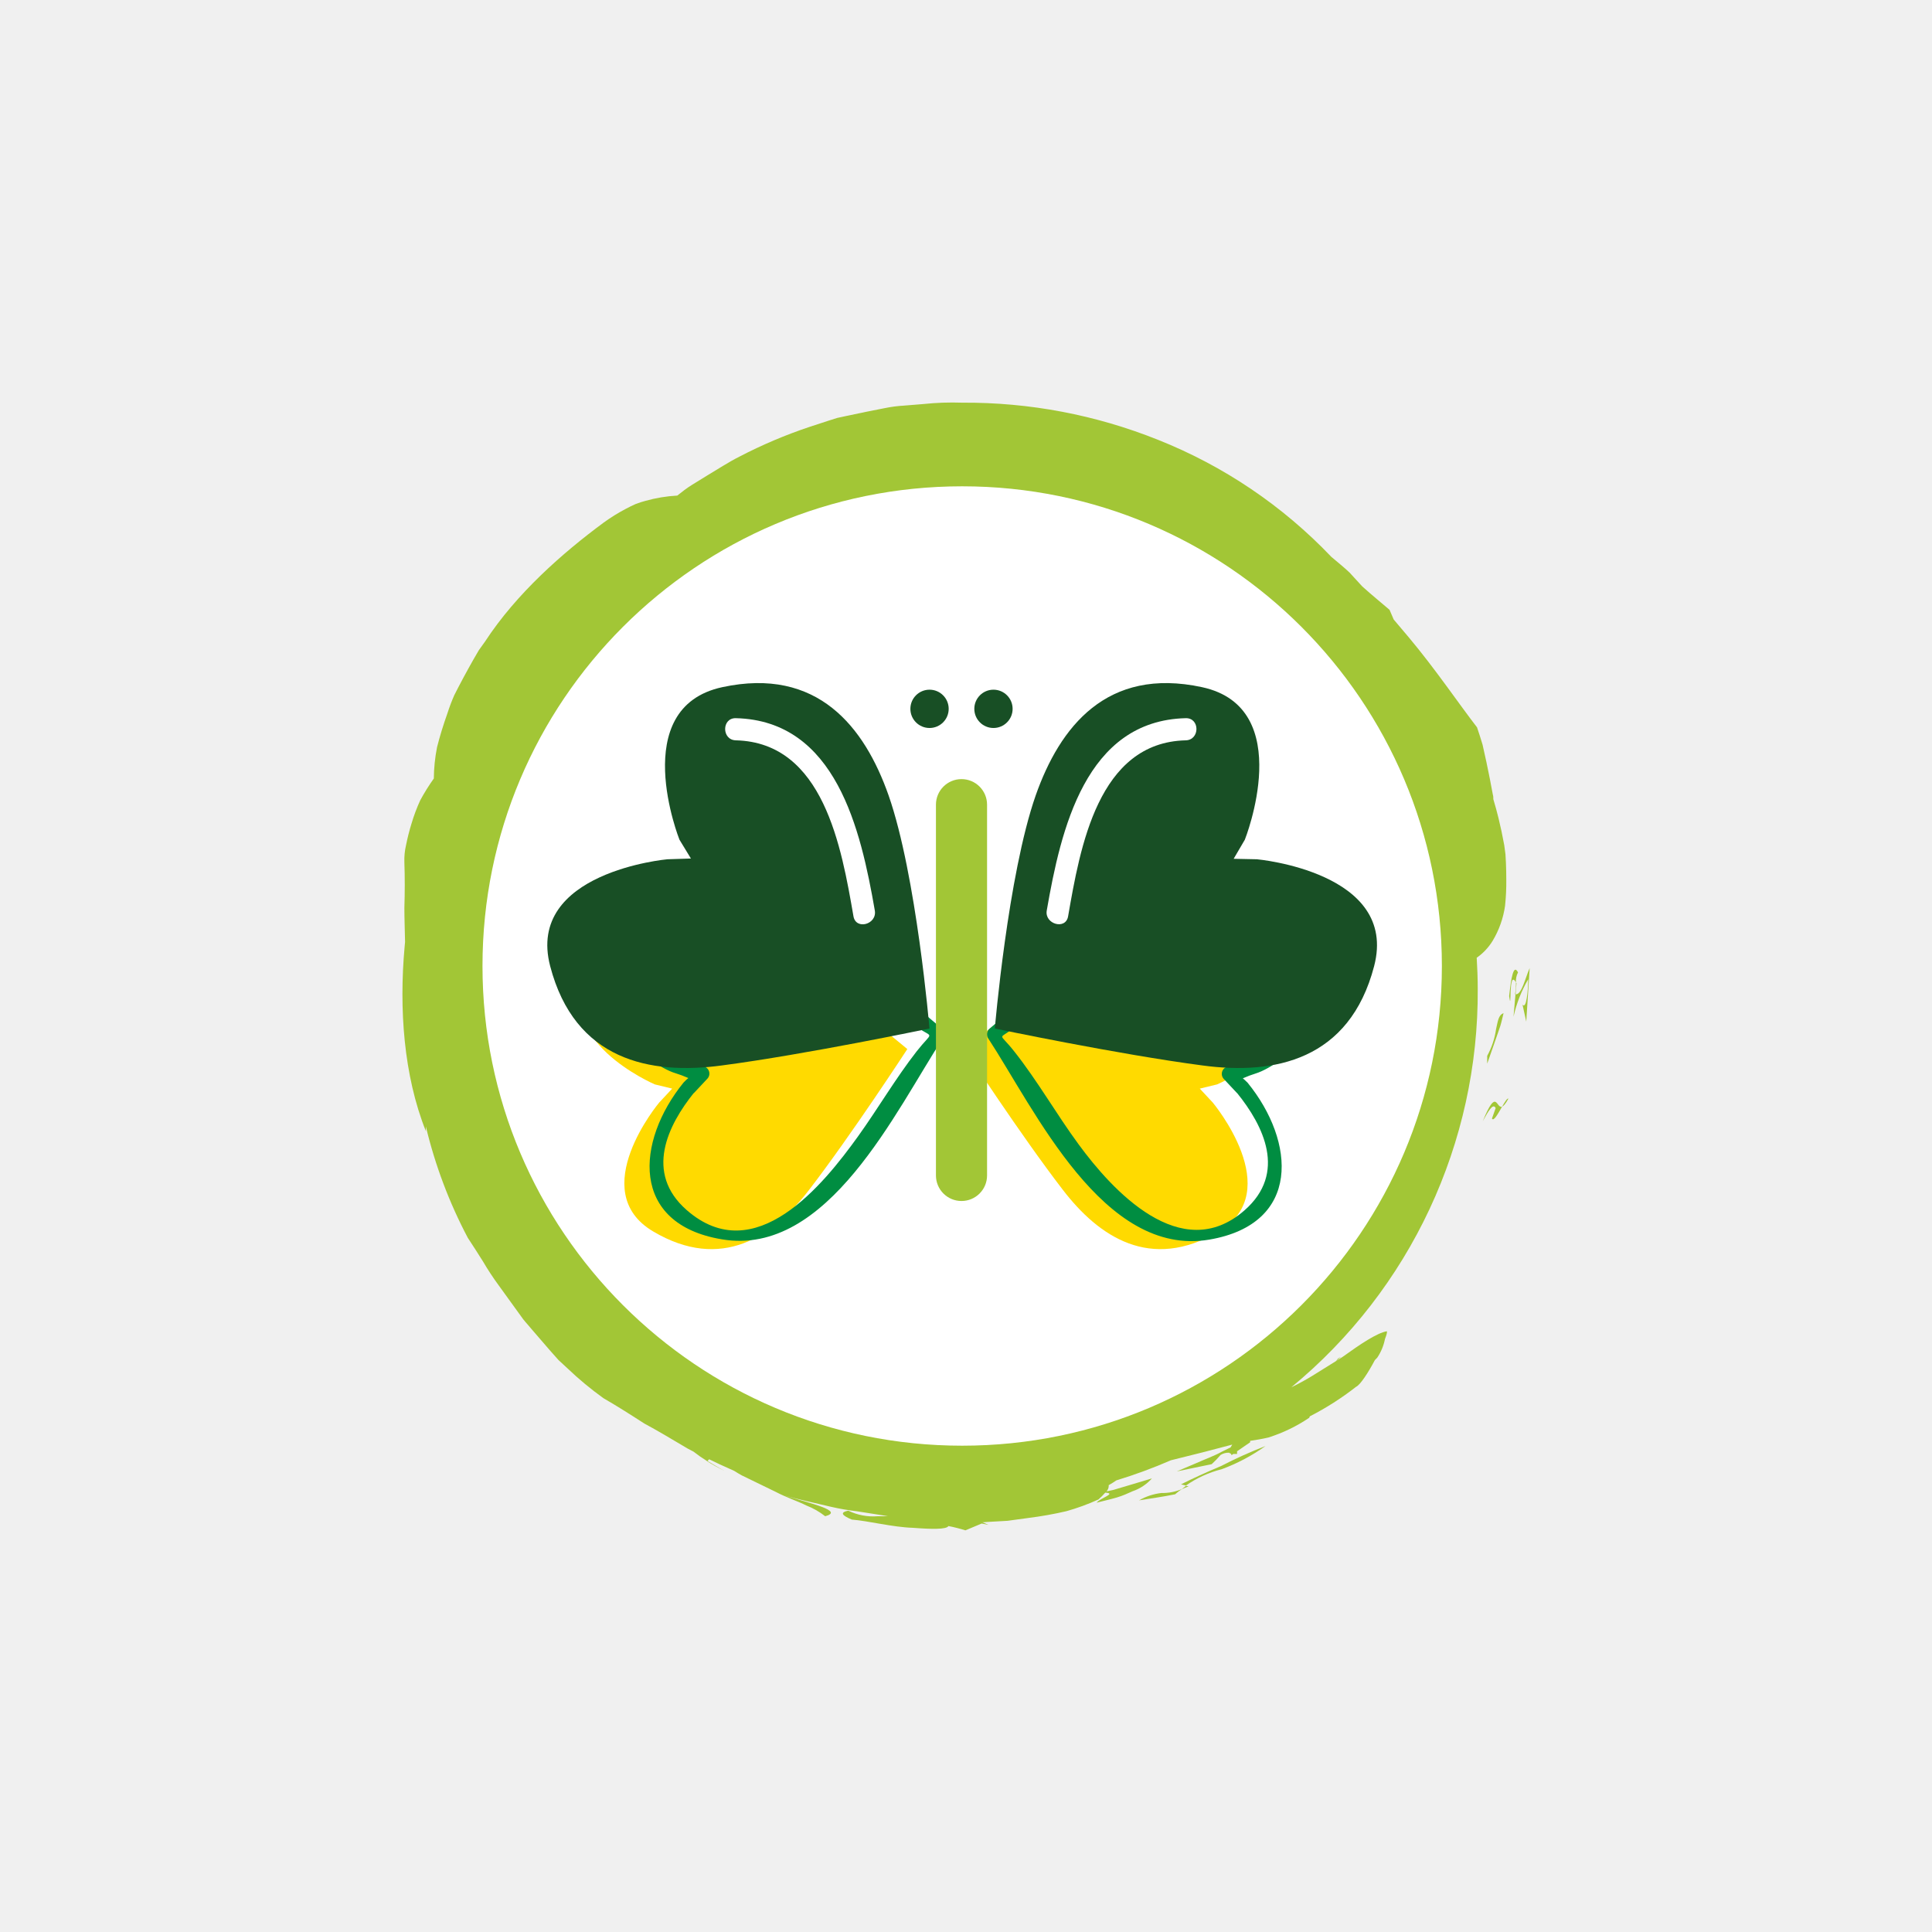
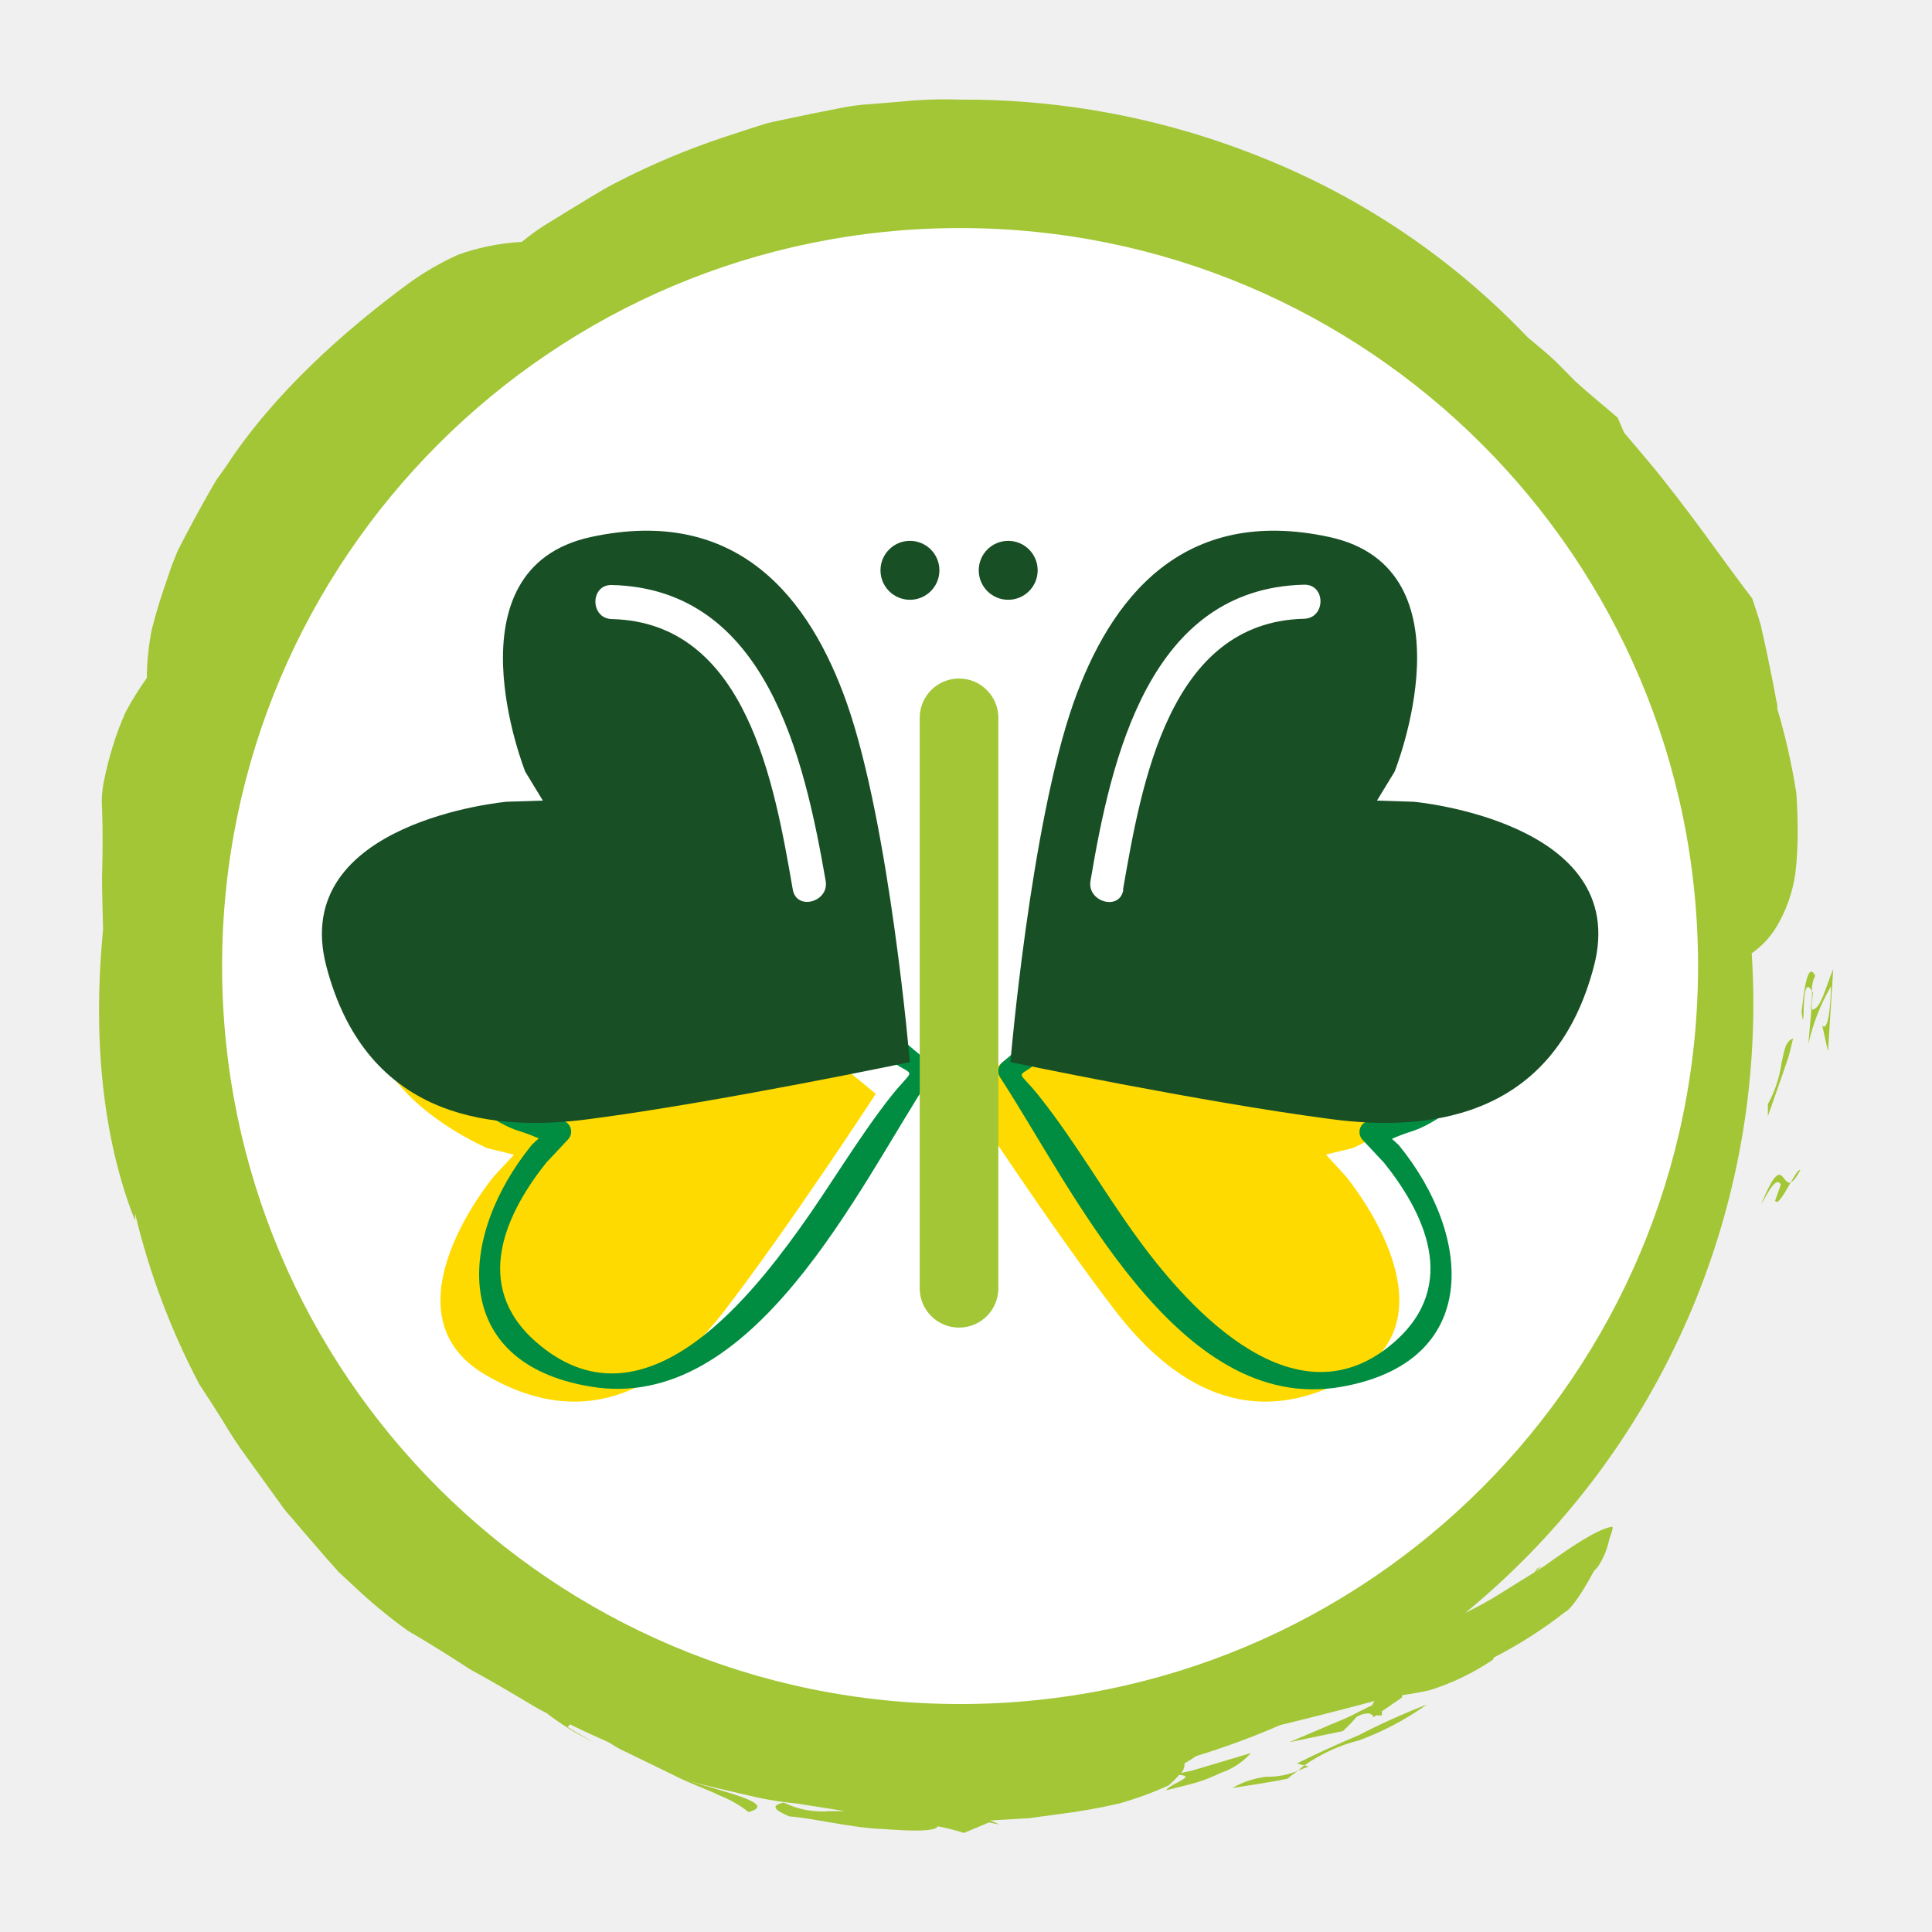
- <svg xmlns="http://www.w3.org/2000/svg" id="Layer_1" data-name="Layer 1" viewBox="0 0 283.46 283.46">
+ <svg xmlns="http://www.w3.org/2000/svg" id="Layer_1" data-name="Layer 1" viewBox="0 0 184.25 184.25">
  <defs>
    <style>.cls-1{fill:#a2c636;}.cls-2{fill:#fff;}.cls-3{fill:#ffda00;}.cls-4{fill:#008d41;}.cls-5{fill:#184f25;}</style>
  </defs>
-   <path class="cls-1" d="M222.42,144.13c0,.5,0,1.07-.14,1.75,0,0,.05,0,.08,0l.14-1.61Z" />
-   <path class="cls-1" d="M222.35,145.88l-.29,3.29a19.28,19.28,0,0,1,2.15-5.49c0,1.72-.28,4.48-.83,3.71l.55,2.5.5-7.85C223.77,143.51,223.25,146,222.35,145.88Z" />
-   <path class="cls-1" d="M221.42,146.15c.41,2.85-.16-4.14,1-2a2.74,2.74,0,0,1,.3-1.48C222.06,141.36,221.71,143.48,221.42,146.15Z" />
-   <path class="cls-1" d="M220.39,162.36c.22-.09.51-.41.92-1.17C221.14,161.09,220.78,161.68,220.39,162.36Z" />
-   <path class="cls-1" d="M217.55,164.5c.75-1.36,1.5-2.75,1.89-1.92l-.54,1.52c.23.52.9-.72,1.49-1.74C219.5,162.73,219.62,159.43,217.55,164.5Z" />
-   <path class="cls-1" d="M218.2,154.91l0,1.15,1.28-3.66.64-1.86c.19-.62.32-1.26.48-1.89-.77.28-.83,1.18-1.1,2.34A11.5,11.5,0,0,1,218.2,154.91Z" />
-   <path class="cls-1" d="M174.4,218.06,174,218l-.62.5C173.69,218.35,174,218.24,174.4,218.06Z" />
-   <path class="cls-1" d="M167.12,220.13c1.75-.28,3.53-.53,5.29-.89.34-.31.64-.52,1-.77a7.15,7.15,0,0,1-3,.58A8.48,8.48,0,0,0,167.12,220.13Z" />
-   <path class="cls-1" d="M173.28,217.78l.71.18a16,16,0,0,1,5.26-2.4,27.51,27.51,0,0,0,6.42-3.4,65.62,65.62,0,0,0-6.53,2.94C177,216,175,216.91,173.28,217.78Z" />
-   <path class="cls-1" d="M216.81,145.06c0-1.53-.06-3-.15-4.54a8.32,8.32,0,0,0,2.33-2.47,13.69,13.69,0,0,0,1.83-5.16A33.11,33.11,0,0,0,221,129q0-1.11-.05-2.37l-.07-1.29L220.7,124q-.36-2-.85-4c-.23-.91-.47-1.83-.75-2.74,0-.24,0-.47-.08-.71-.27-1.51-.59-3.1-.94-4.76l-.56-2.53c-.24-.84-.53-1.68-.81-2.54-2.7-3.5-6.11-8.55-10-13.19l-2.23-2.64-.61-1.42c-1-.87-2.54-2.11-4-3.43L198,84c-.92-.87-1.86-1.6-2.67-2.3a71.64,71.64,0,0,0-25.4-17.16,75.89,75.89,0,0,0-28.76-5.46,40.88,40.88,0,0,0-5.69.2l-2.84.23a19.66,19.66,0,0,0-2.83.37q-2.81.54-5.59,1.14l-1.39.3-1.36.43-2.69.88A71.27,71.27,0,0,0,108.48,67c-1.63.82-3.16,1.84-4.7,2.75l-2.27,1.4c-.75.46-1.43,1-2.14,1.56a21.71,21.71,0,0,0-4.65.77,13.83,13.83,0,0,0-1.46.47q-.72.32-1.49.73a26.59,26.59,0,0,0-3.21,2c-6,4.43-12.79,10.39-17.39,17.44l-.91,1.27-.78,1.34q-.76,1.34-1.47,2.66T66.65,102a27.24,27.24,0,0,0-1,2.64c-.62,1.75-1.14,3.43-1.53,5a24.76,24.76,0,0,0-.47,4.58,30.77,30.77,0,0,0-2,3.21,26,26,0,0,0-1.27,3.39,31.67,31.67,0,0,0-.8,3.15,9.51,9.51,0,0,0-.25,2.58c.08,2.2.07,4.42,0,6.65,0,1.63.07,3.29.1,5l-.07.76c-.81,9-.16,18.75,3.12,27,0-.17,0-.43,0-.69a69.64,69.64,0,0,0,6.16,16.35q1.13,1.71,2.23,3.47a40.21,40.21,0,0,0,2.28,3.47l2.42,3.35,1.2,1.66c.42.53.88,1,1.31,1.54l2.59,3,1.27,1.43,1.36,1.26a49.32,49.32,0,0,0,5.22,4.33c2.14,1.24,4.1,2.49,6,3.72,2,1.08,3.81,2.16,5.61,3.23a17.15,17.15,0,0,0,1.62.9,21.66,21.66,0,0,0,1.93,1.35l.09.07h0a25.94,25.94,0,0,0,2.51,1.39c-.94-.5-1.74-1-2.47-1.43l.23-.26,1.59.76,2.08.94c.37.22.71.45,1.09.65l5,2.43c1.62.85,3.22,1.36,4.5,2a10.79,10.79,0,0,1,2.77,1.58c2.8-.76-2-1.85-6.08-3.07,2.15.61,4.56,1.12,7,1.7a34.44,34.44,0,0,0,3.72.64l3.69.58.88.15c-.52,0-1,0-1.5,0a8.37,8.37,0,0,1-4.33-.82c-1.27.27-.92.7.52,1.31,2.5.2,6,1.12,9,1.21,2.74.21,4.91.25,5.18-.26h0a22.17,22.17,0,0,1,2.49.63l2.39-1,1,.2a9.11,9.11,0,0,0-.9-.38l.7-.05,3-.17,3-.41a54.69,54.69,0,0,0,5.63-1,32.83,32.83,0,0,0,4.7-1.72,10,10,0,0,0,1-1c1.75.11-.78.79-1.26,1.47,1-.26,2-.48,2.92-.75s1.67-.62,2.36-.93a6.72,6.72,0,0,0,2.83-1.88l-3.78,1.13-1.88.56-1,.21a1.23,1.23,0,0,0,.32-.91c.39-.22.77-.46,1.12-.7a74.62,74.62,0,0,0,8-2.95c3.32-.81,6.21-1.55,9-2.3-.08.14-.16.28-.24.41l-1.26.62c-1.18.66-2.6,1.15-3.78,1.69l-2.85,1.21,5.12-1.06a15.24,15.24,0,0,0,1.3-1.35,2.15,2.15,0,0,1,1.26-.33.45.45,0,0,0,.24.13.62.62,0,0,1,.11.23l.26-.18a5,5,0,0,0,.55,0l0-.39,1.92-1.32c0-.1,0-.16,0-.21.85-.13,1.72-.27,2.67-.49a23.13,23.13,0,0,0,6-2.9c0-.06.06-.14.09-.21a42.49,42.49,0,0,0,6.78-4.33c.62-.28,1.79-2.09,2.76-3.92l.35-.36a7.53,7.53,0,0,0,1.13-2.73c.23-.6.35-1,.27-1.14-1.46.25-3.91,1.91-6.5,3.77l-.87.55.65-.58a4.2,4.2,0,0,1-.45.27l-.26.35c-1.07.67-2.17,1.34-3.21,2a33.75,33.75,0,0,1-3.37,1.86A75.07,75.07,0,0,0,216.81,145.06Z" />
-   <path class="cls-1" d="M181.37,211.67v-.16h0l.62-.11Z" />
-   <circle class="cls-2" cx="141.17" cy="141.73" r="70.38" />
-   <path class="cls-3" d="M177.93,161.76s10.9,13,.88,18.92-17.6.76-22.88-6.12c-6.16-8-14.4-20.64-14.4-20.64s14-11.85,23.14-16.22c7.8-3.75,16.85-4.89,23.17,4.91s-9.26,16.49-9.26,16.49l-2.55.62Z" />
-   <path class="cls-3" d="M96.72,161.76s-10.9,13-.88,18.92,17.6.76,22.88-6.12c6.16-8,14.4-20.64,14.4-20.64s-14-11.85-23.14-16.22c-7.8-3.75-16.85-4.89-23.17,4.91s9.26,16.49,9.26,16.49l2.55.62Z" />
-   <path class="cls-4" d="M181.5,160.36c3.87,4.79,7.36,11.73,1.09,17.22-9.31,8.15-19.45-3-24.35-9.7-3.25-4.42-6-9.28-9.41-13.59-2.35-3-2.36-1.6-.13-3.48,7.72-6.51,18.74-16.11,29.24-16.72,12.69-.74,18.55,12.89,8.21,19.81a17.56,17.56,0,0,1-6.1,2.61,1.09,1.09,0,0,0-.48,1.81l1.92,2.05c1,1,2.48-.51,1.53-1.53-2.09-2.23-2,.09-.51-.7a16.75,16.75,0,0,1,1.66-.62c2.38-.73,5.42-3.19,7.09-5,5.26-5.68,3.83-12.3-2-17.16-14-11.56-33.77,6.92-44.14,15.62a1.09,1.09,0,0,0-.17,1.31c6.92,10.57,16.93,32.26,32.5,29.58,13.5-2.32,12.61-14.39,5.61-23C182.15,157.75,180.63,159.29,181.5,160.36Z" />
-   <path class="cls-4" d="M100.29,158.83c-7,8.63-7.89,20.75,5.61,23,15.57,2.64,25.57-19,32.49-29.58a1.09,1.09,0,0,0-.17-1.31c-10.4-8.73-30.17-27.2-44.14-15.62-5.88,4.87-7.26,11.45-2,17.16,1.64,1.8,4.74,4.32,7.09,5a16.13,16.13,0,0,1,1.66.62c1.53.79,1.58-1.53-.51.7-1,1,.58,2.55,1.53,1.53l1.92-2.05a1.09,1.09,0,0,0-.48-1.81,17.41,17.41,0,0,1-6.1-2.61c-9.39-6.27-5.54-19.08,6.12-20s22.51,10.8,31.32,16.9c2.35,1.63,2.27.43-.13,3.48-3.12,4-5.7,8.44-8.65,12.54-5,6.94-15.07,19.55-25.11,10.75-6.22-5.45-2.76-12.44,1.09-17.22C102.69,159.29,101.17,157.75,100.29,158.83Z" />
-   <path class="cls-5" d="M97.92,126.07s-20.81,1.86-17.2,15.68,14.64,16,25.2,14.57c12.33-1.62,30.45-5.42,30.45-5.42s-1.9-22.5-6-34.21c-3.52-10-10.4-18.89-24.4-15.87s-6.28,22.38-6.28,22.38l1.68,2.76Z" />
-   <path class="cls-5" d="M184.41,126.07s20.81,1.86,17.2,15.68-14.64,16-25.2,14.57c-12.33-1.62-30.45-5.42-30.45-5.42s1.9-22.5,6-34.21c3.52-10,10.4-18.89,24.4-15.87s6.28,22.38,6.28,22.38L181,126Z" />
-   <rect class="cls-1" x="137.32" y="114.31" width="7.5" height="61.9" rx="3.75" ry="3.75" />
-   <path class="cls-2" d="M156.71,134.44c1.76-10.09,4.38-25.51,17.26-25.82,2.09-.05,2.1-3.3,0-3.25-14.71.36-18.33,16.35-20.39,28.21-.36,2,2.78,2.92,3.13.86Z" />
-   <path class="cls-2" d="M128.35,133.58c-2.06-11.86-5.69-27.85-20.39-28.21-2.09-.05-2.09,3.2,0,3.25,12.88.31,15.51,15.74,17.26,25.82.36,2.06,3.49,1.18,3.13-.86Z" />
-   <circle class="cls-5" cx="136.38" cy="104" r="2.81" />
-   <circle class="cls-5" cx="145.76" cy="104" r="2.81" />
+   <path class="cls-1" d="M172.81,94.53c0,.5,0,1.07-.14,1.75,0,0,.05,0,.08,0l.14-1.61Z" />
+   <path class="cls-1" d="M172.75,96.27l-.29,3.29a19.28,19.28,0,0,1,2.15-5.49c0,1.72-.28,4.48-.83,3.71l.55,2.5.5-7.85C174.16,93.91,173.64,96.42,172.75,96.27Z" />
+   <path class="cls-1" d="M171.81,96.54c.41,2.85-.16-4.14,1-2a2.74,2.74,0,0,1,.3-1.48C172.46,91.75,172.1,93.87,171.81,96.54Z" />
+   <path class="cls-1" d="M170.78,112.75c.22-.09.51-.41.92-1.17C171.53,111.49,171.18,112.07,170.78,112.75Z" />
+   <path class="cls-1" d="M167.94,114.9c.75-1.36,1.5-2.75,1.89-1.92l-.54,1.52c.23.52.9-.72,1.49-1.74C169.9,113.12,170,109.82,167.94,114.9Z" />
+   <path class="cls-1" d="M168.6,105.3l0,1.15,1.28-3.66.64-1.86c.19-.62.32-1.26.48-1.89-.77.28-.83,1.18-1.1,2.34A11.5,11.5,0,0,1,168.6,105.3Z" />
+   <path class="cls-1" d="M124.8,168.46l-.41-.1-.62.5C124.08,168.75,124.39,168.63,124.8,168.46Z" />
+   <path class="cls-1" d="M117.51,170.52c1.75-.28,3.53-.53,5.29-.89.34-.31.64-.52,1-.77a7.15,7.15,0,0,1-3,.58A8.48,8.48,0,0,0,117.51,170.52Z" />
+   <path class="cls-1" d="M123.68,168.18l.71.18a16,16,0,0,1,5.26-2.4,27.51,27.51,0,0,0,6.42-3.4,65.62,65.62,0,0,0-6.53,2.94C127.41,166.39,125.41,167.31,123.68,168.18Z" />
+   <path class="cls-1" d="M167.21,95.45c0-1.53-.06-3-.15-4.54a8.32,8.32,0,0,0,2.33-2.47,13.69,13.69,0,0,0,1.83-5.16,33.11,33.11,0,0,0,.22-3.92q0-1.11-.05-2.37l-.07-1.29-.22-1.34q-.36-2-.85-4c-.23-.91-.47-1.83-.75-2.74,0-.24,0-.47-.08-.71-.27-1.51-.59-3.1-.94-4.76l-.56-2.53c-.24-.84-.53-1.68-.81-2.54-2.7-3.5-6.11-8.55-10-13.19l-2.23-2.64-.61-1.42c-1-.87-2.54-2.11-4-3.43l-1.93-1.95c-.92-.87-1.86-1.6-2.67-2.3A71.64,71.64,0,0,0,120.29,15,75.89,75.89,0,0,0,91.53,9.5a40.88,40.88,0,0,0-5.69.2L83,9.93a19.66,19.66,0,0,0-2.83.37q-2.81.54-5.59,1.14l-1.39.3-1.36.43-2.69.88a71.27,71.27,0,0,0-10.27,4.31c-1.63.82-3.16,1.84-4.7,2.75l-2.27,1.4c-.75.46-1.43,1-2.14,1.56a21.71,21.71,0,0,0-4.65.77,13.83,13.83,0,0,0-1.46.47q-.72.32-1.49.73a26.59,26.59,0,0,0-3.21,2c-6,4.43-12.79,10.39-17.39,17.44l-.91,1.27-.78,1.34q-.76,1.34-1.47,2.66T17,52.42a27.24,27.24,0,0,0-1,2.64c-.62,1.75-1.14,3.43-1.53,5A24.76,24.76,0,0,0,14,64.66a30.77,30.77,0,0,0-2,3.21,26,26,0,0,0-1.27,3.39,31.67,31.67,0,0,0-.8,3.15A9.51,9.51,0,0,0,9.73,77c.08,2.2.07,4.42,0,6.65,0,1.63.07,3.29.1,5l-.07.76c-.81,9-.16,18.75,3.12,27,0-.17,0-.43,0-.69A69.64,69.64,0,0,0,19,132q1.13,1.71,2.23,3.47a40.21,40.21,0,0,0,2.28,3.47l2.42,3.35,1.2,1.66c.42.53.88,1,1.31,1.54l2.59,3,1.27,1.43,1.36,1.26a49.32,49.32,0,0,0,5.22,4.33c2.14,1.24,4.1,2.49,6,3.72,2,1.08,3.81,2.16,5.61,3.23a17.15,17.15,0,0,0,1.62.9A21.66,21.66,0,0,0,54,164.68l.09.07h0a25.94,25.94,0,0,0,2.51,1.39c-.94-.5-1.74-1-2.47-1.43l.23-.26,1.59.76,2.08.94c.37.22.71.45,1.09.65l5,2.43c1.62.85,3.22,1.36,4.5,2a10.79,10.79,0,0,1,2.77,1.58c2.8-.76-2-1.85-6.08-3.07,2.15.61,4.56,1.12,7,1.7A34.44,34.44,0,0,0,76,172l3.69.58.88.15c-.52,0-1,0-1.5,0a8.37,8.37,0,0,1-4.33-.82c-1.27.27-.92.7.52,1.31,2.5.2,6,1.12,9,1.21,2.74.21,4.91.25,5.18-.26h0a22.17,22.17,0,0,1,2.49.63l2.39-1,1,.2a9.11,9.11,0,0,0-.9-.38l.7-.05,3-.17,3-.41a54.69,54.69,0,0,0,5.63-1,32.83,32.83,0,0,0,4.7-1.72,10,10,0,0,0,1-1c1.75.11-.78.79-1.26,1.47,1-.26,2-.48,2.92-.75s1.67-.62,2.36-.93a6.72,6.72,0,0,0,2.83-1.88l-3.78,1.13-1.88.56-1,.21a1.23,1.23,0,0,0,.32-.91c.39-.22.77-.46,1.12-.7a74.62,74.62,0,0,0,8-2.95c3.32-.81,6.21-1.55,9-2.3-.08.14-.16.28-.24.41l-1.26.62c-1.18.66-2.6,1.15-3.78,1.69l-2.85,1.21,5.12-1.06a15.24,15.24,0,0,0,1.3-1.35,2.15,2.15,0,0,1,1.26-.33.45.45,0,0,0,.24.13.62.62,0,0,1,.11.23l.26-.18a5,5,0,0,0,.55,0l0-.39,1.92-1.32c0-.1,0-.16,0-.21.85-.13,1.72-.27,2.67-.49a23.13,23.13,0,0,0,6-2.9c0-.06.06-.14.09-.21a42.49,42.49,0,0,0,6.78-4.33c.62-.28,1.79-2.09,2.76-3.92l.35-.36a7.53,7.53,0,0,0,1.13-2.73c.23-.6.35-1,.27-1.14-1.46.25-3.91,1.91-6.5,3.77l-.87.55.65-.58a4.2,4.2,0,0,1-.45.27l-.26.35c-1.07.67-2.17,1.34-3.21,2a33.75,33.75,0,0,1-3.37,1.86A75.07,75.07,0,0,0,167.21,95.45Z" />
+   <path class="cls-1" d="M131.77,162.06v-.16h0l.62-.11Z" />
+   <circle class="cls-2" cx="91.56" cy="92.13" r="70.38" />
+   <path class="cls-3" d="M128.33,112.16s10.9,13,.88,18.92-17.6.76-22.88-6.12c-6.16-8-14.4-20.64-14.4-20.64s14-11.85,23.14-16.22c7.8-3.75,16.85-4.89,23.17,4.91S129,109.49,129,109.49l-2.55.62Z" />
+   <path class="cls-3" d="M47.12,112.16s-10.9,13-.88,18.92,17.6.76,22.88-6.12c6.16-8,14.4-20.64,14.4-20.64s-14-11.85-23.14-16.22c-7.8-3.75-16.85-4.89-23.17,4.91s9.26,16.49,9.26,16.49l2.55.62Z" />
+   <path class="cls-4" d="M131.89,110.76c3.87,4.79,7.36,11.73,1.09,17.22-9.31,8.15-19.45-3-24.35-9.7-3.25-4.42-6-9.28-9.41-13.59-2.35-3-2.36-1.6-.13-3.48,7.72-6.51,18.74-16.11,29.24-16.72,12.69-.74,18.55,12.89,8.21,19.81a17.56,17.56,0,0,1-6.1,2.61,1.09,1.09,0,0,0-.48,1.81l1.92,2.05c1,1,2.48-.51,1.53-1.53-2.09-2.23-2,.09-.51-.7a16.75,16.75,0,0,1,1.66-.62c2.38-.73,5.42-3.19,7.09-5,5.26-5.68,3.83-12.3-2-17.16-14-11.56-33.77,6.92-44.14,15.62a1.09,1.09,0,0,0-.17,1.31c6.92,10.57,16.93,32.26,32.5,29.58,13.5-2.32,12.61-14.39,5.61-23C132.55,108.14,131,109.68,131.89,110.76Z" />
+   <path class="cls-4" d="M50.68,109.23c-7,8.63-7.89,20.75,5.61,23,15.57,2.64,25.57-19,32.49-29.58a1.09,1.09,0,0,0-.17-1.31c-10.4-8.73-30.17-27.2-44.14-15.62-5.88,4.87-7.26,11.45-2,17.16,1.64,1.8,4.74,4.32,7.09,5a16.13,16.13,0,0,1,1.66.62c1.53.79,1.58-1.53-.51.7-1,1,.58,2.55,1.53,1.53l1.92-2.05a1.09,1.09,0,0,0-.48-1.81,17.41,17.41,0,0,1-6.1-2.61C38.17,98,42,85.2,53.68,84.3S76.19,95.1,85,101.2c2.35,1.63,2.27.43-.13,3.48-3.12,4-5.7,8.44-8.65,12.54-5,6.94-15.07,19.55-25.11,10.75-6.22-5.45-2.76-12.44,1.09-17.22C53.08,109.68,51.56,108.14,50.68,109.23Z" />
+   <path class="cls-5" d="M48.32,76.46s-20.81,1.86-17.2,15.68,14.64,16,25.2,14.57c12.33-1.62,30.45-5.42,30.45-5.42s-1.9-22.5-6-34.21c-3.52-10-10.4-18.89-24.4-15.87s-6.28,22.38-6.28,22.38l1.68,2.76Z" />
+   <path class="cls-5" d="M134.81,76.46s20.81,1.86,17.2,15.68-14.64,16-25.2,14.57c-12.33-1.62-30.45-5.42-30.45-5.42s1.9-22.5,6-34.21c3.52-10,10.4-18.89,24.4-15.87S133,73.59,133,73.59l-1.68,2.76Z" />
+   <rect class="cls-1" x="87.71" y="64.71" width="7.5" height="61.9" rx="3.75" ry="3.75" />
+   <path class="cls-2" d="M107.1,84.83c1.76-10.09,4.38-25.51,17.26-25.82,2.09-.05,2.1-3.3,0-3.25C109.65,56.12,106,72.11,104,84c-.36,2,2.78,2.92,3.13.86Z" />
+   <path class="cls-2" d="M78.74,84c-2.06-11.86-5.69-27.85-20.39-28.21-2.09-.05-2.09,3.2,0,3.25,12.88.31,15.51,15.74,17.26,25.82C76,86.89,79.1,86,78.74,84Z" />
+   <circle class="cls-5" cx="86.78" cy="54.39" r="2.81" />
+   <circle class="cls-5" cx="96.15" cy="54.39" r="2.81" />
</svg>
